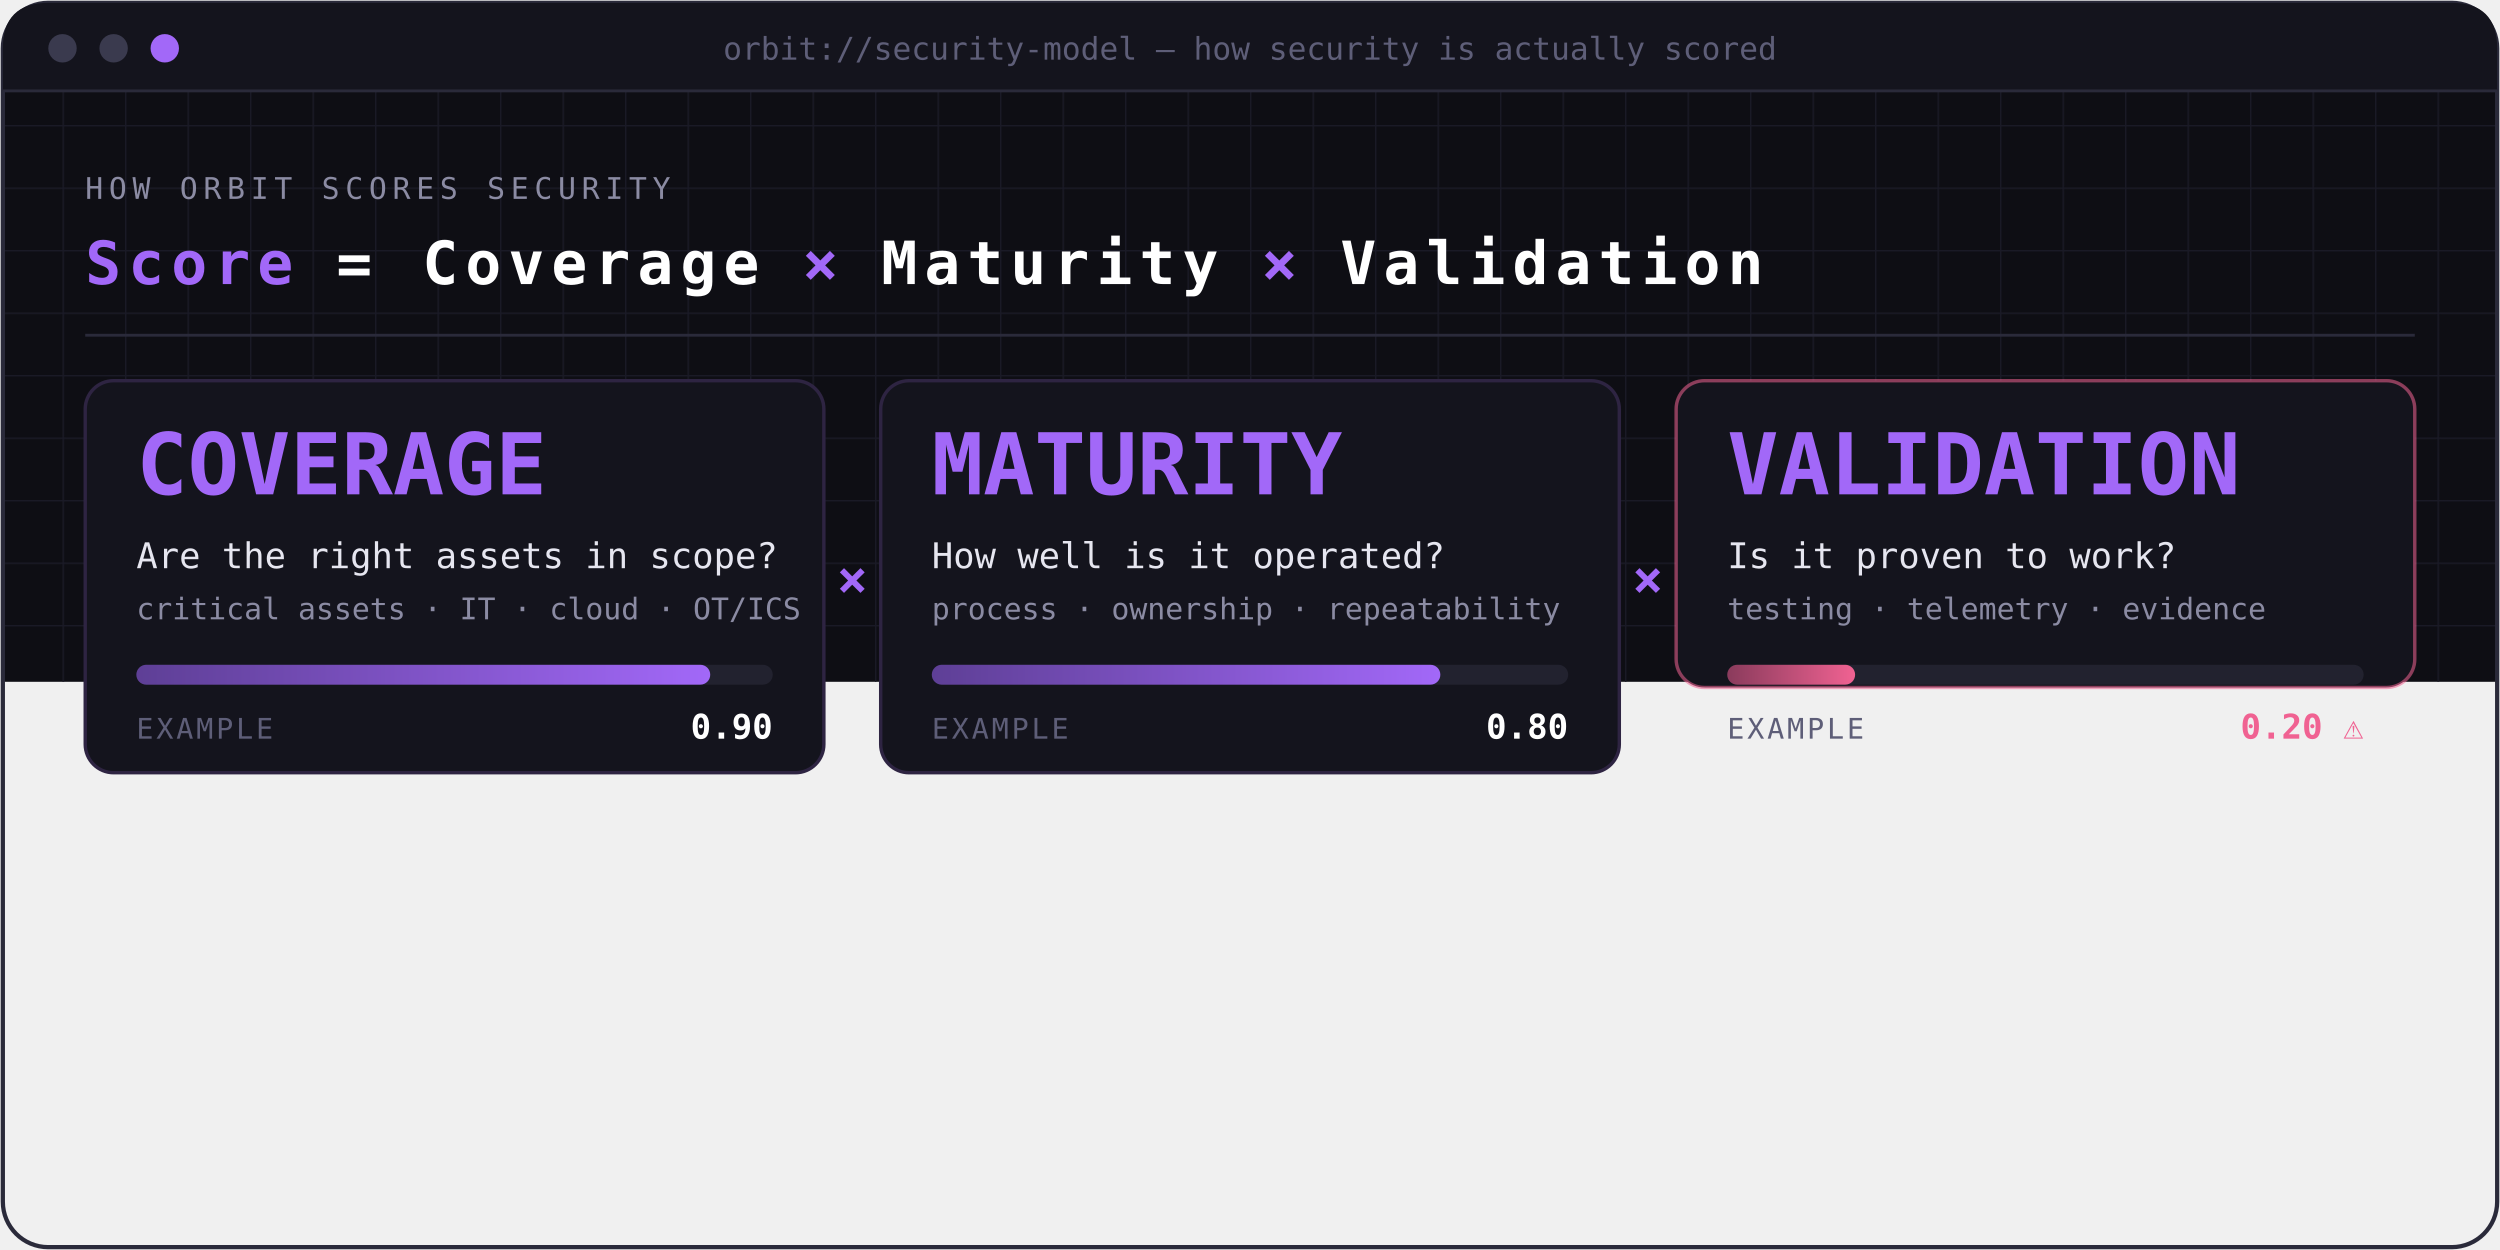
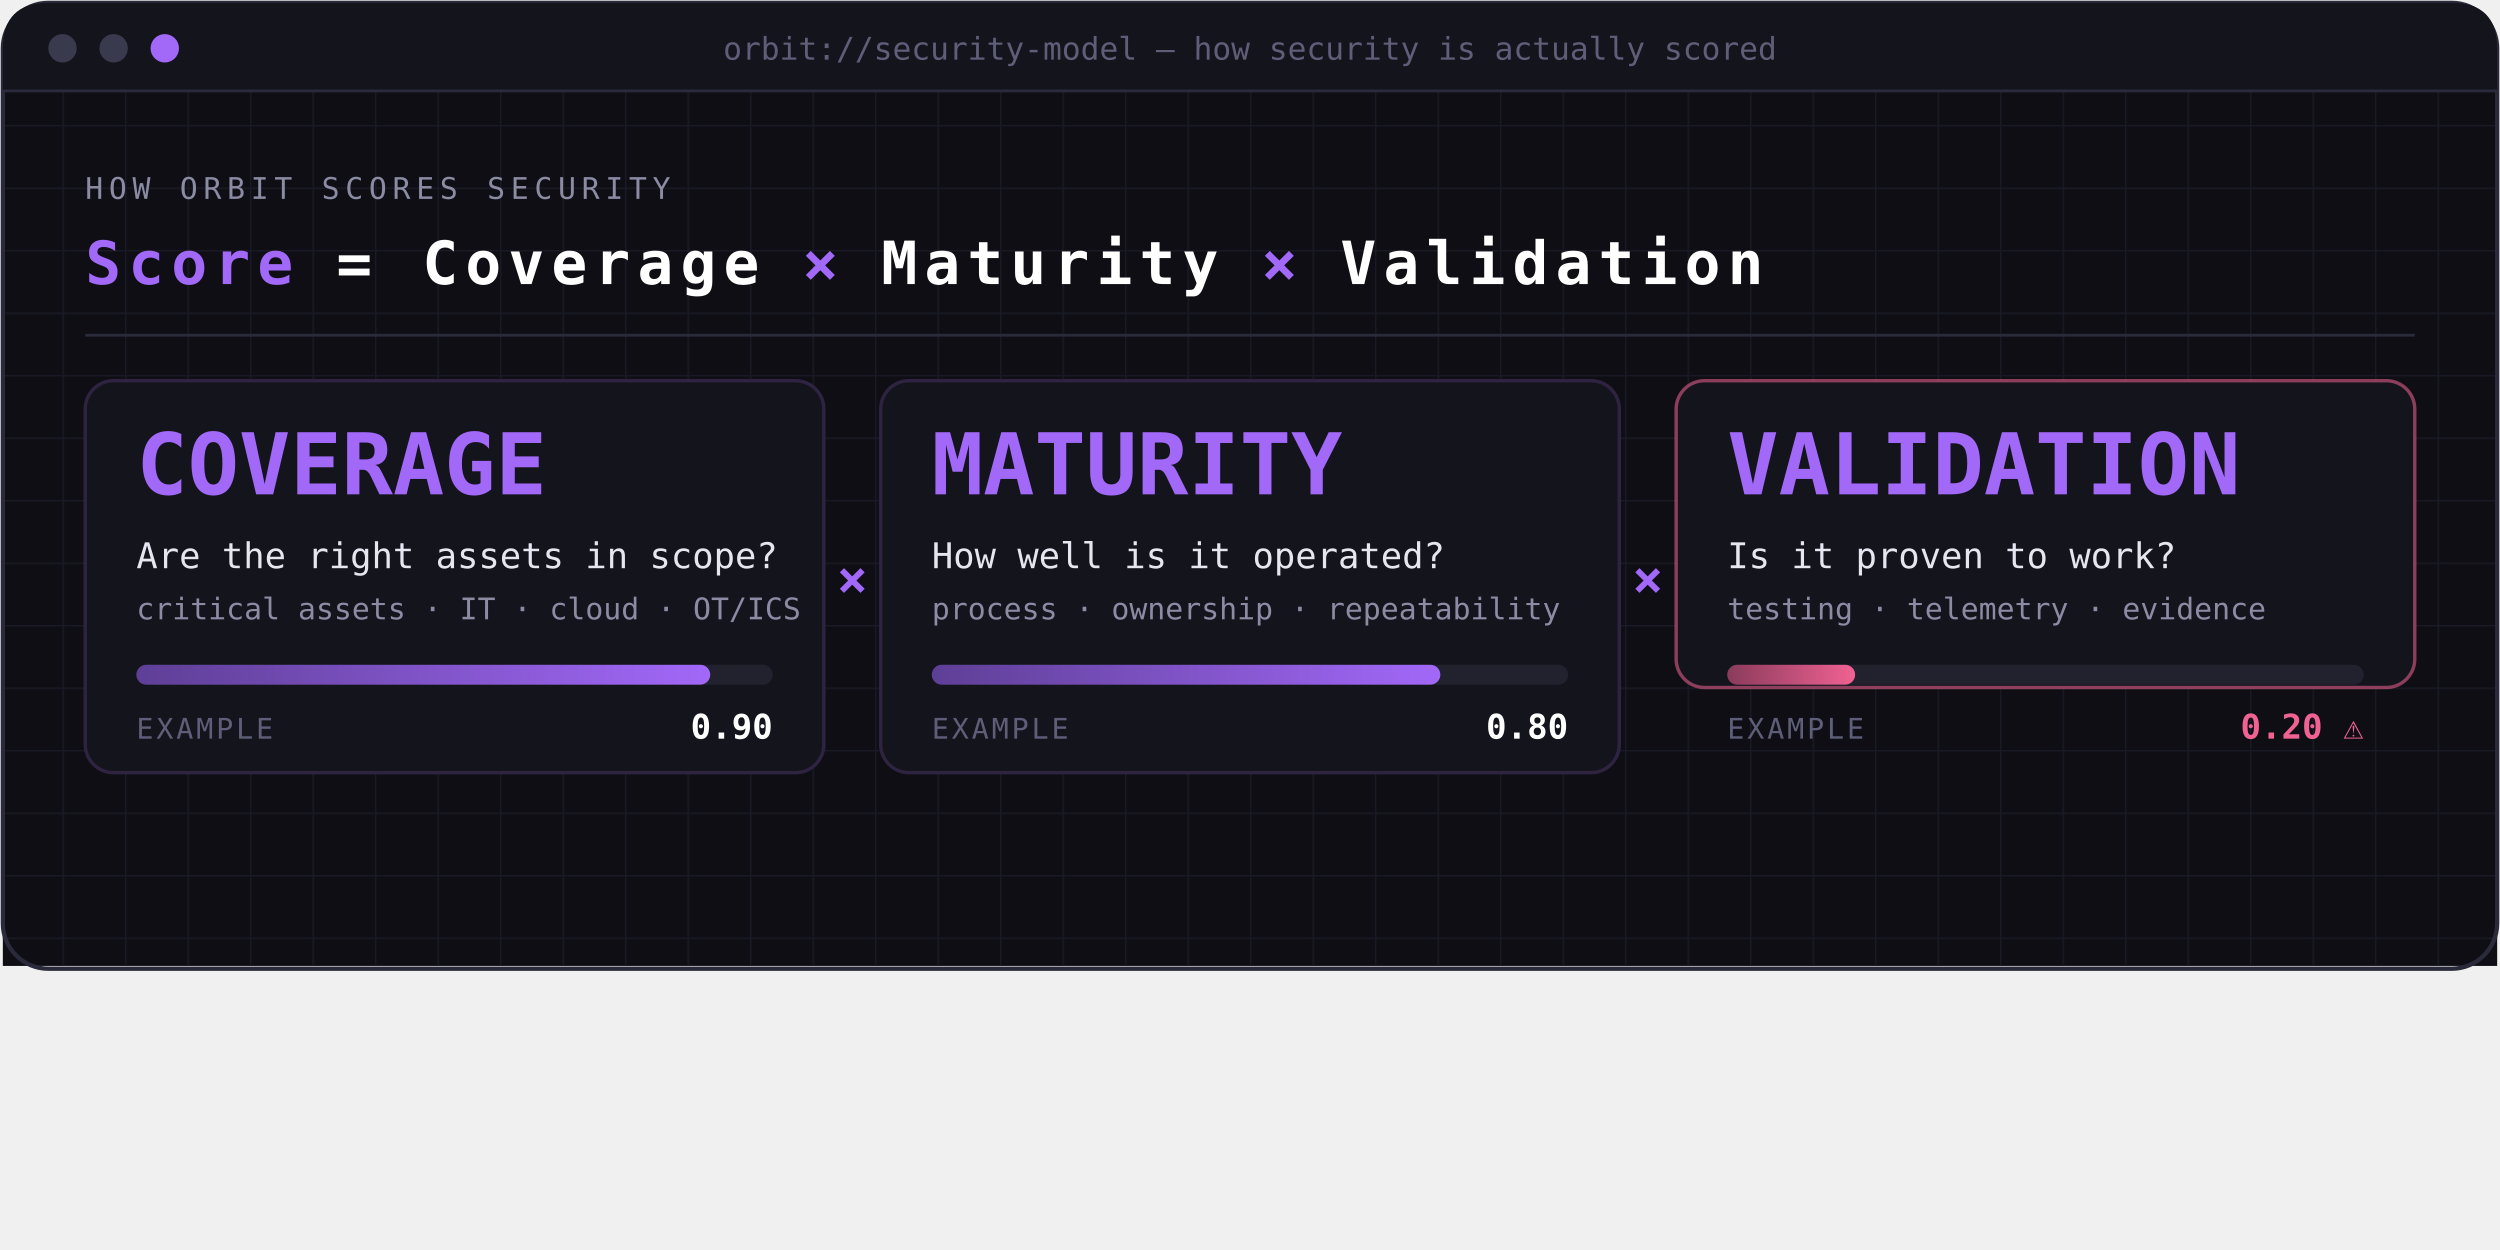
<svg xmlns="http://www.w3.org/2000/svg" viewBox="0 0 880 440" width="880" height="440" role="img" aria-label="ORBIT Security Model. Score = Coverage × Maturity × Validation. Coverage: are the right assets and risks in scope. Maturity: how well is it operated. Validation: is it proven to work. Illustrative example: an additive average of 0.90, 0.80 and 0.20 gives 0.63, while ORBIT's product gives 0.14, exposing the validation gap.">
  <defs>
    <pattern id="og" width="22" height="22" patternUnits="userSpaceOnUse">
      <path d="M22 0H0V22" fill="none" stroke="#1A1A26" stroke-width="1" />
    </pattern>
    <linearGradient id="ob" x1="0" x2="1">
      <stop offset="0%" stop-color="#5E3F96" />
      <stop offset="100%" stop-color="#A268F8" />
    </linearGradient>
    <linearGradient id="warn" x1="0" x2="1">
      <stop offset="0%" stop-color="#8A3B5C" />
      <stop offset="100%" stop-color="#F06292" />
    </linearGradient>
    <clipPath id="of">
      <rect x="1" y="1" width="878" height="438" rx="16" />
    </clipPath>
    <style>
      .m{font-family:Consolas,'JetBrains Mono','Fira Code',Menlo,monospace}
      .bar{fill:#5E5E78;font-size:11px}
      .kick{fill:#8B8BA3;font-size:10.5px;letter-spacing:2px}
      .ttl{fill:#FFFFFF;font-size:21px;font-weight:800;letter-spacing:2.5px}
      .eq{fill:#E6E6F0;font-size:15px}
      .a{fill:#A268F8}
      .L{fill:#A268F8;font-size:30px;font-weight:800}
      .N{fill:#FFFFFF;font-size:13px;font-weight:700;letter-spacing:2px}
      .Q{fill:#E6E6F0;font-size:12.5px}
      .D{fill:#8B8BA3;font-size:10.5px}
      .S{fill:#5E5E78;font-size:10px;letter-spacing:1px}
      .V{fill:#FFFFFF;font-size:12px;font-weight:700}
      .lab{fill:#8B8BA3;font-size:11px;letter-spacing:1.5px;font-weight:700}
      .f{fill:#C9C9D6;font-size:12px}
      .big{font-size:18px;font-weight:800}
      .cap{fill:#9A9AB2;font-size:11px}
      .g1{animation:gr 1.6s .2s ease-out both}.g2{animation:gr 1.6s .4s ease-out both}.g3{animation:gr 1.6s .6s ease-out both}
      .g4{animation:gr 1.8s 1s ease-out both}.g5{animation:gr 1.8s 1.4s ease-out both}
      @keyframes gr{from{transform:scaleX(0)}to{transform:scaleX(1)}}
      .alert{animation:al 1.6s ease-in-out infinite}
      @keyframes al{50%{opacity:.35}}
      .spin{animation:sp 14s linear infinite;transform-origin:56px 82px}
      @keyframes sp{to{transform:rotate(360deg)}}
    </style>
  </defs>
  <g clip-path="url(#of)">
-     <rect width="880" height="240" fill="#0E0E14" />
-     <rect width="880" height="240" fill="url(#og)" />
+     <rect width="880" height="340" fill="#0E0E14" />
+     <rect width="880" height="340" fill="url(#og)" />
  </g>
-   <rect x="1" y="1" width="878" height="438" rx="16" fill="none" stroke="#2A2A3A" stroke-width="1.5" />
+   <rect x="1" y="1" width="878" height="340" rx="16" fill="none" stroke="#2A2A3A" stroke-width="1.5" />
  <path d="M1,32 V17 Q1,1 17,1 H863 Q879,1 879,17 V32 Z" fill="#14141D" />
  <line x1="1" y1="32" x2="879" y2="32" stroke="#2A2A3A" />
  <circle cx="22" cy="17" r="5" fill="#3A3A4E" />
  <circle cx="40" cy="17" r="5" fill="#3A3A4E" />
  <circle cx="58" cy="17" r="5" fill="#A268F8" />
  <text x="440" y="21" text-anchor="middle" class="m bar">orbit://security-model — how security is actually scored</text>
  <g class="m">
    <text x="30" y="70" class="kick">HOW ORBIT SCORES SECURITY</text>
    <text x="30" y="100" class="ttl">
      <tspan class="a">Score</tspan> = Coverage <tspan class="a">×</tspan> Maturity <tspan class="a">×</tspan> Validation</text>
  </g>
  <line x1="30" y1="118" x2="850" y2="118" stroke="#2A2A3A" />
  <g class="m">
    <rect x="30" y="134" width="260" height="138" rx="10" fill="#14141D" stroke="#2E2442" stroke-width="1.2" />
    <text x="48" y="174" class="L">COVERAGE</text>
    <text x="48" y="200" class="Q">Are the right assets in scope?</text>
    <text x="48" y="218" class="D">critical assets · IT · cloud · OT/ICS</text>
    <rect x="48" y="234" width="224" height="7" rx="3.5" fill="#22222F" />
    <rect x="48" y="234" width="202" height="7" rx="3.5" fill="url(#ob)" class="g1" style="transform-origin:48px 237px" />
    <text x="48" y="260" class="S">EXAMPLE</text>
    <text x="272" y="260" text-anchor="end" class="V">0.90</text>
    <text x="300" y="210" text-anchor="middle" class="a" font-size="18" font-weight="700">×</text>
    <rect x="310" y="134" width="260" height="138" rx="10" fill="#14141D" stroke="#2E2442" stroke-width="1.2" />
    <text x="328" y="174" class="L">MATURITY</text>
    <text x="328" y="200" class="Q">How well is it operated?</text>
    <text x="328" y="218" class="D">process · ownership · repeatability</text>
    <rect x="328" y="234" width="224" height="7" rx="3.5" fill="#22222F" />
    <rect x="328" y="234" width="179" height="7" rx="3.5" fill="url(#ob)" class="g2" style="transform-origin:328px 237px" />
    <text x="328" y="260" class="S">EXAMPLE</text>
    <text x="552" y="260" text-anchor="end" class="V">0.80</text>
    <text x="580" y="210" text-anchor="middle" class="a" font-size="18" font-weight="700">×</text>
    <rect x="590" y="134" width="260" height="108" rx="10" fill="#14141D" stroke="#F06292" stroke-opacity=".55" stroke-width="1.2" />
    <text x="608" y="174" class="L">VALIDATION</text>
    <text x="608" y="200" class="Q">Is it proven to work?</text>
    <text x="608" y="218" class="D">testing · telemetry · evidence</text>
    <rect x="608" y="234" width="224" height="7" rx="3.5" fill="#22222F" />
    <rect x="608" y="234" width="45" height="7" rx="3.5" fill="url(#warn)" class="g3" style="transform-origin:608px 237px" />
    <text x="608" y="260" class="S">EXAMPLE</text>
    <text x="832" y="260" text-anchor="end" class="V" style="fill:#F06292">0.20 ⚠</text>
  </g>
</svg>
